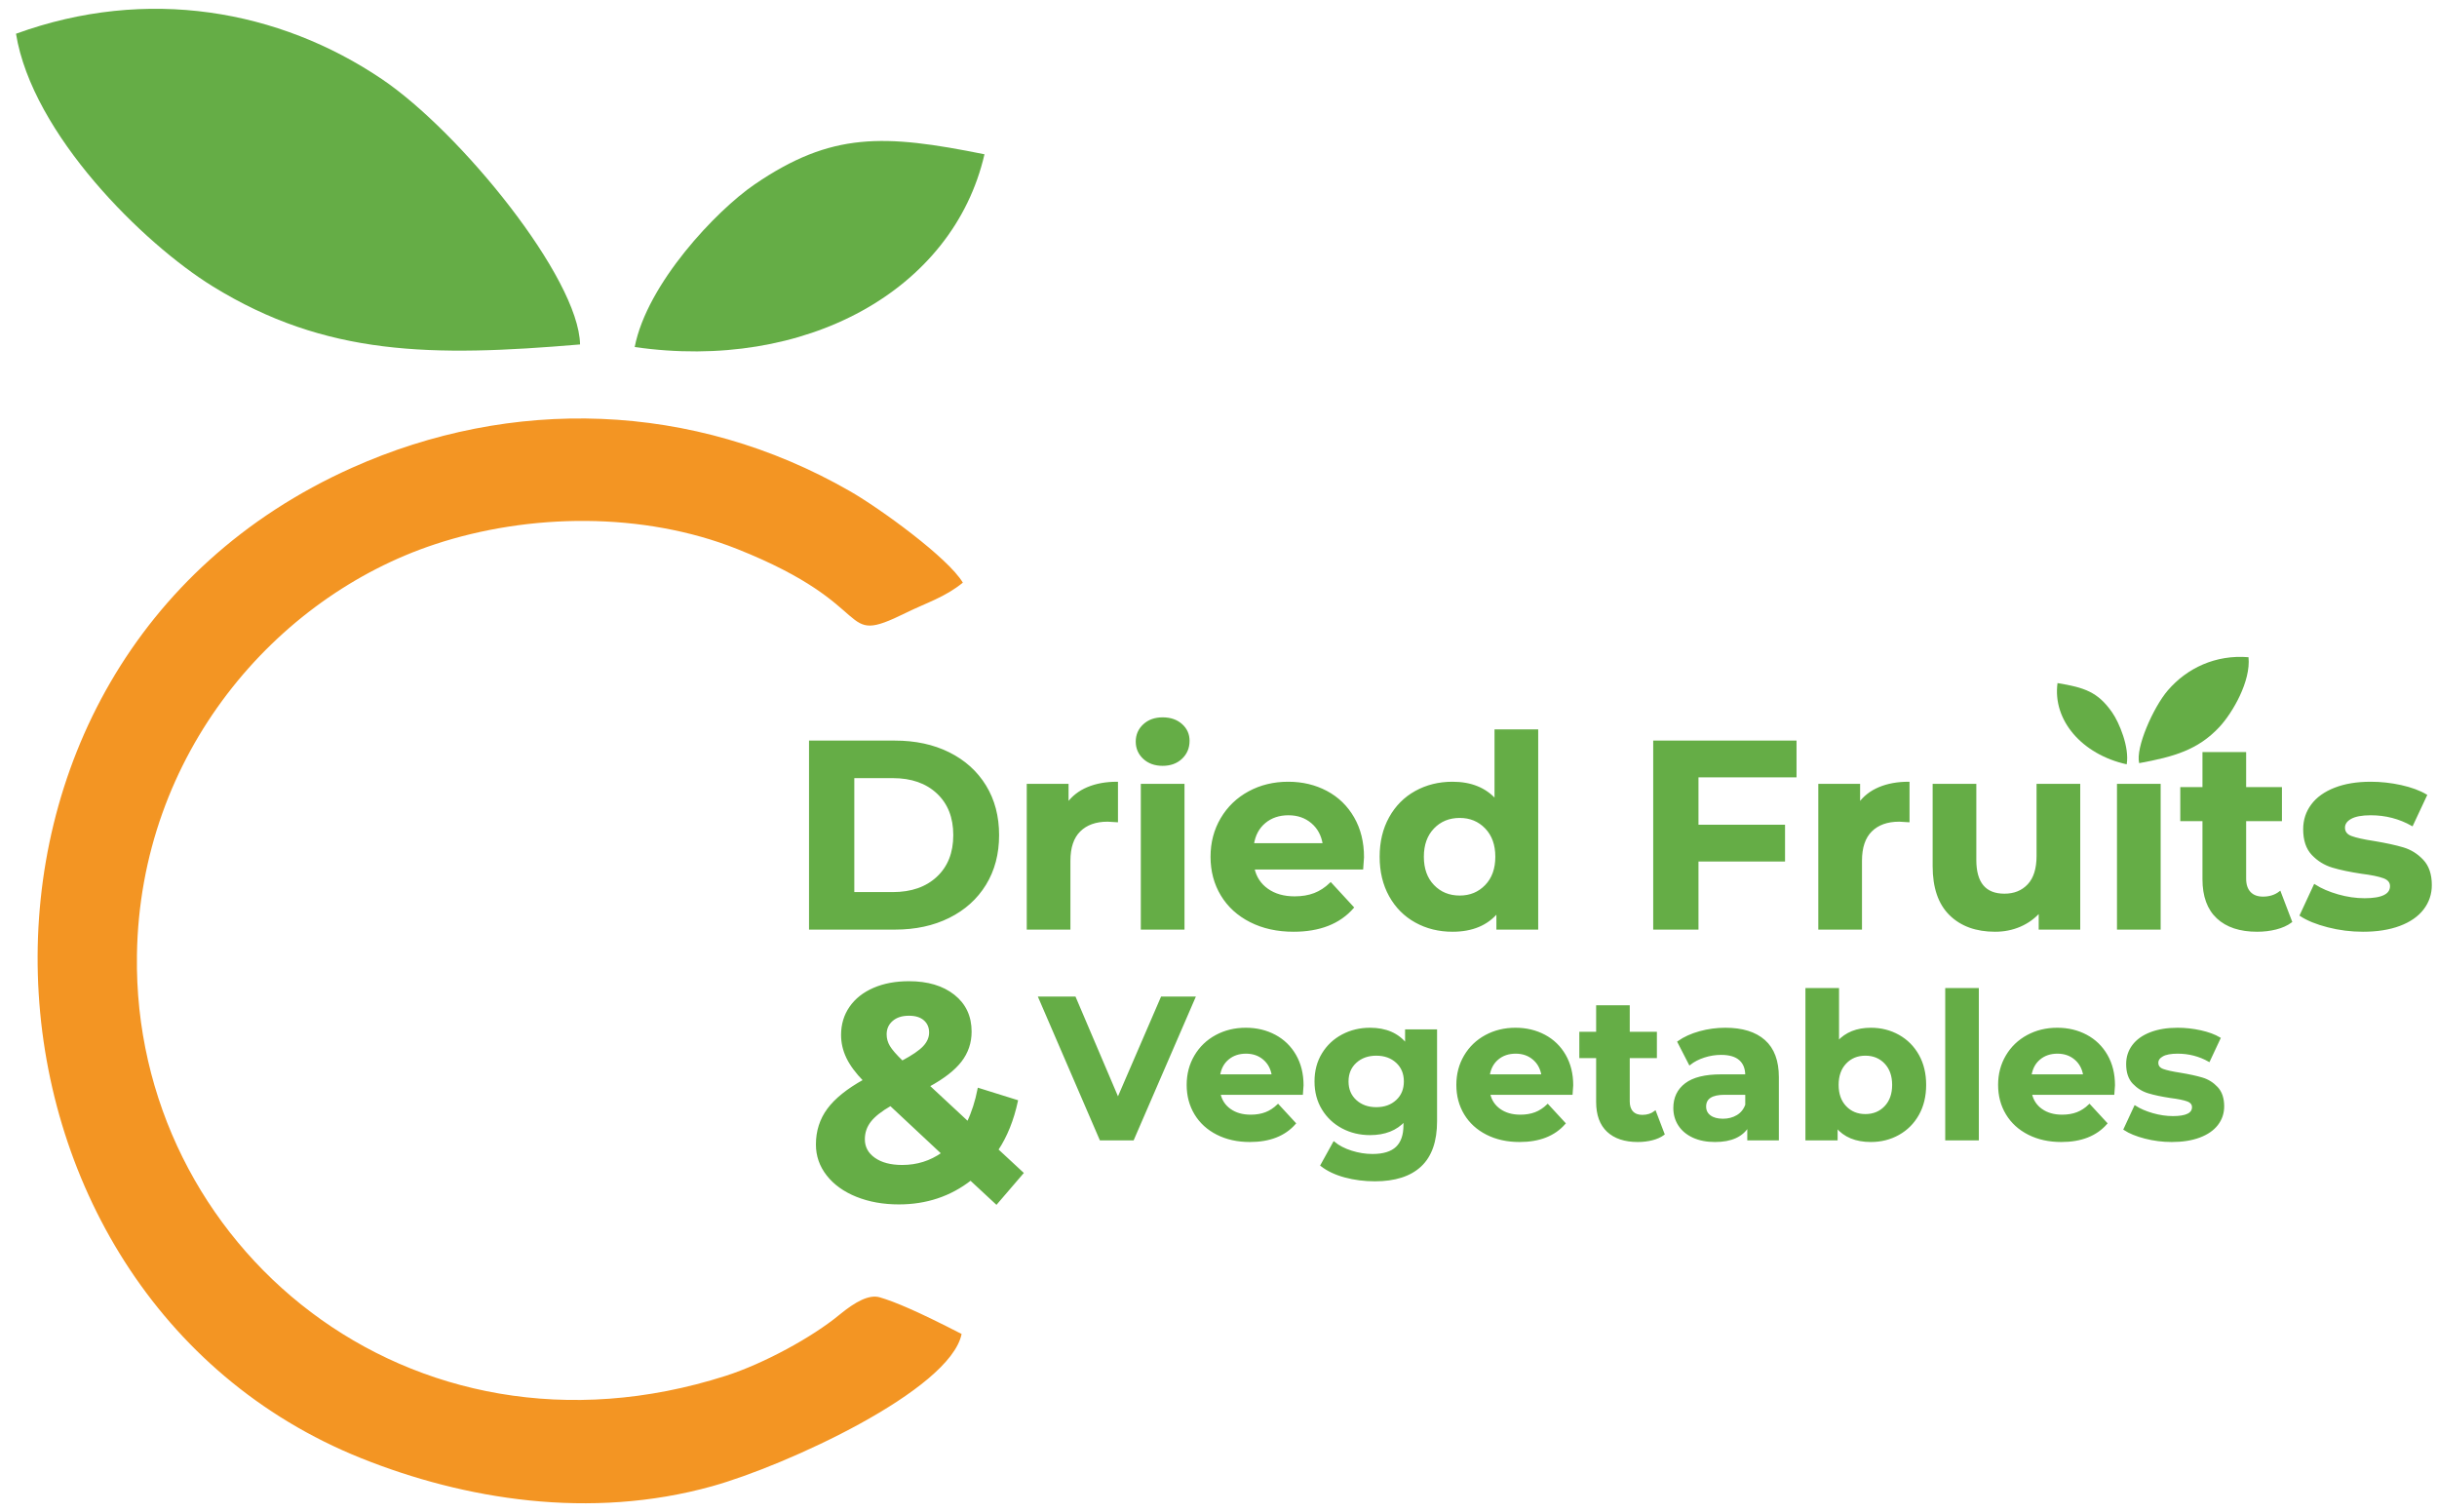
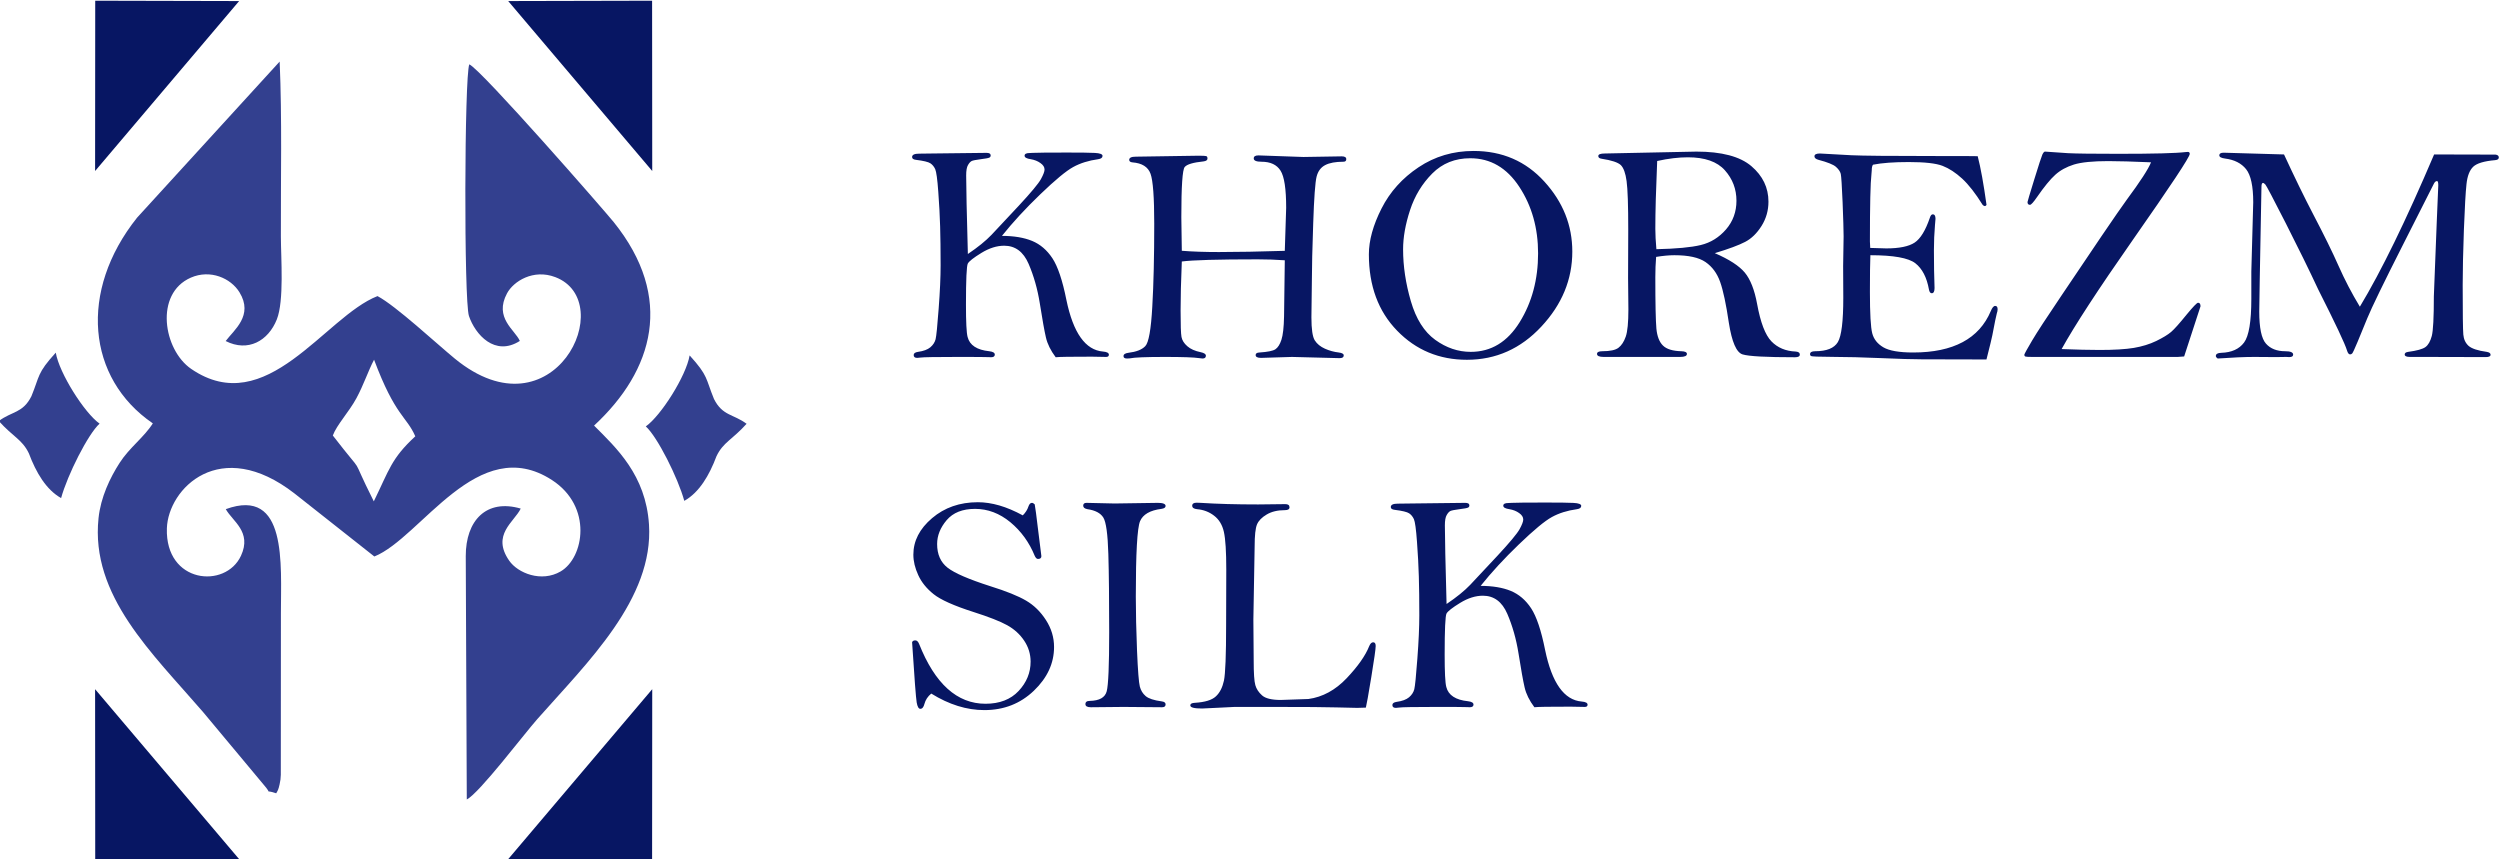
- <svg xmlns="http://www.w3.org/2000/svg" width="" height="">
+ <svg xmlns="http://www.w3.org/2000/svg" xml:space="preserve" width="100%" height="100%" version="1.1" style="shape-rendering:geometricPrecision; text-rendering:geometricPrecision; image-rendering:optimizeQuality; fill-rule:evenodd; clip-rule:evenodd" viewBox="0 0 12992.4 4463">
  <defs>
    <style type="text/css">
   
-     .str0 {stroke:#65AD46;stroke-width:10;stroke-miterlimit:22.926}
-     .fil1 {fill:#65AD46}
-     .fil0 {fill:#F39523}
-     .fil2 {fill:#65AD46;fill-rule:nonzero}
+     .fil1 {fill:#071663}
+     .fil0 {fill:#33408F}
+     .fil2 {fill:#071663;fill-rule:nonzero}
   
  </style>
  </defs>
-   <g>
-     <rect fill="none" id="canvas_background" height="7537" width="12150" y="-1" x="-1" />
-   </g>
-   <g>
-     <g id="Layer_x0020_1">
-       <g id="_2749866085664">
-         <path id="svg_1" d="m4794.261,6650.312c-218.79,-112.72 -332.64,-160.5 -407.88,-182.66c-52.25,-15.39 -120.73,20.33 -202.85,88.15c-133.34,110.16 -375.3,242.44 -565.68,303.32c-1578.44,504.62 -2956.34,-652.26 -2935.17,-2097.33c14.7,-1005.22 691.75,-1785.77 1485.54,-2048.32c471.13,-155.87 1038.9,-162.26 1505.86,23.03c723.81,287.19 490.07,492.23 843.77,318.16c101.97,-50.2 193.16,-77.04 282.55,-149.94c-73.34,-123.65 -411.36,-369.02 -562.28,-455.7c-785.64,-451.36 -1691.27,-471.32 -2482.76,-117.15c-2189.23,979.67 -2003.97,4116.55 46.58,4938.27c510.66,204.64 1138.86,309.24 1749.08,139.08c368.83,-102.88 1186.24,-477.93 1243.24,-758.91z" class="fil0" />
-         <path id="svg_2" d="m2891.961,1717.202c-739.24,62.63 -1267.49,58.46 -1831.67,-289.75c-345.4,-213.16 -898.87,-758.18 -980.54,-1259.22c653.75,-237.98 1312.85,-119.37 1825.08,226.79c389.96,263.54 981.2,990.38 987.13,1322.18z" class="fil1" />
-         <path id="svg_3" d="m4908.221,769.162c-156.63,680.55 -895.5,1083.35 -1743.84,960.91c61.05,-315.02 405.94,-679.79 597.96,-810.9c383.68,-261.93 644.44,-251.14 1145.88,-150.01z" class="fil1" />
-         <path id="svg_4" d="m4038.491,3697.122l423.53,0c101.24,0 190.67,19.3 268.36,57.91c77.7,38.65 138.1,93.02 181.17,163.18c43.07,70.16 64.6,151.84 64.6,245.07c0,93.23 -21.53,174.91 -64.6,245.07c-43.07,70.13 -103.47,124.53 -181.17,163.14c-77.69,38.65 -167.12,57.95 -268.36,57.95l-423.53,0l0,-932.32zm412.89,755.18c93.23,0 167.6,-25.96 223.06,-77.91c55.5,-51.96 83.26,-122.34 83.26,-211.11c0,-88.81 -27.76,-159.15 -83.26,-211.11c-55.46,-51.95 -129.83,-77.91 -223.06,-77.91l-197.14,0l0,578.04l197.14,0zm871.05,-444.84c24.86,-34.63 58.38,-60.84 100.54,-78.61c42.19,-17.73 90.78,-26.62 145.84,-26.62l0,191.8c-23.07,-1.79 -38.6,-2.67 -46.61,-2.67c-59.49,0 -106.1,16.64 -139.85,49.95c-33.75,33.27 -50.6,83.25 -50.6,149.83l0,338.3l-207.78,0l0,-716.57l198.46,0l0,94.59zm370.26,-94.59l207.78,0l0,716.57l-207.78,0l0,-716.57zm103.87,-99.89c-38.17,0 -69.25,-11.11 -93.24,-33.3c-23.94,-22.2 -35.94,-49.73 -35.94,-82.56c0,-32.87 12,-60.4 35.94,-82.59c23.99,-22.2 55.07,-33.31 93.24,-33.31c38.2,0 69.28,10.68 93.23,31.99c23.98,21.32 35.98,47.93 35.98,79.89c0,34.66 -12,63.29 -35.98,85.92c-23.95,22.63 -55.03,33.96 -93.23,33.96zm998.93,460.83c0,2.67 -1.31,21.31 -3.98,55.94l-542.1,0c9.76,44.42 32.87,79.48 69.25,105.22c36.41,25.78 81.71,38.65 135.86,38.65c37.29,0 70.38,-5.56 99.23,-16.68c28.85,-11.07 55.72,-28.62 80.58,-52.61l110.56,119.89c-67.49,77.25 -166.06,115.86 -295.71,115.86c-80.8,0 -152.28,-15.76 -214.43,-47.27c-62.16,-31.52 -110.09,-75.25 -143.84,-131.19c-33.74,-55.94 -50.6,-119.44 -50.6,-190.45c0,-70.16 16.64,-133.41 49.95,-189.82c33.3,-56.38 79.01,-100.33 137.18,-131.84c58.17,-31.52 123.21,-47.28 195.12,-47.28c70.13,0 133.64,15.1 190.45,45.26c56.86,30.2 101.46,73.49 133.86,129.87c32.43,56.38 48.62,121.86 48.62,196.45zm-371.61,-214.44c-47.05,0 -86.58,13.35 -118.53,39.96c-31.96,26.66 -51.48,63.07 -58.61,109.21l352.97,0c-7.1,-45.26 -26.66,-81.46 -58.61,-108.55c-31.96,-27.05 -71.04,-40.62 -117.22,-40.62zm1240.03,-418.19l0,988.26l-198.46,0l0,-82.59c-51.52,62.15 -126.1,93.23 -223.76,93.23c-67.49,0 -128.51,-15.06 -183.14,-45.26c-54.62,-30.2 -97.43,-73.27 -128.51,-129.21c-31.08,-55.94 -46.62,-120.76 -46.62,-194.44c0,-73.7 15.54,-138.53 46.62,-194.47c31.08,-55.94 73.89,-99.01 128.51,-129.21c54.63,-30.16 115.65,-45.26 183.14,-45.26c91.44,0 162.92,28.85 214.44,86.58l0,-347.63l207.78,0zm-386.24,828.45c52.35,0 95.86,-17.99 130.52,-53.96c34.63,-35.94 51.92,-84.13 51.92,-144.5c0,-60.4 -17.29,-108.55 -51.92,-144.52c-34.66,-35.98 -78.17,-53.93 -130.52,-53.93c-53.31,0 -97.26,17.95 -131.88,53.93c-34.62,35.97 -51.95,84.12 -51.95,144.52c0,60.37 17.33,108.56 51.95,144.5c34.62,35.97 78.57,53.96 131.88,53.96zm1185.36,-599.39l0,246.42l431.54,0l0,173.16l-431.54,0l0,339.62l-215.75,0l0,-932.32l704.58,0l0,173.12l-488.83,0zm805.82,137.22c24.86,-34.63 58.39,-60.84 100.54,-78.61c42.2,-17.73 90.79,-26.62 145.85,-26.62l0,191.8c-23.07,-1.79 -38.61,-2.67 -46.62,-2.67c-59.48,0 -106.1,16.64 -139.85,49.95c-33.74,33.27 -50.6,83.25 -50.6,149.83l0,338.3l-207.78,0l0,-716.57l198.46,0l0,94.59zm1097.47,-94.59l0,716.57l-197.1,0l0,-85.22c-27.53,31.07 -60.4,54.8 -98.57,71.22c-38.17,16.45 -79.45,24.64 -123.87,24.64c-94.11,0 -168.7,-27.05 -223.76,-81.24c-55.06,-54.15 -82.56,-134.51 -82.56,-241.05l0,-404.92l207.78,0l0,374.28c0,115.43 48.37,173.16 145.15,173.16c49.73,0 89.69,-16.24 119.89,-48.63c30.2,-32.43 45.26,-80.58 45.26,-144.53l0,-354.28l207.78,0zm193.16,0l207.78,0l0,716.57l-207.78,0l0,-716.57zm863.07,681.95c-20.44,15.1 -45.52,26.4 -75.24,33.96c-29.77,7.54 -61.06,11.3 -93.93,11.3c-85.23,0 -151.15,-21.75 -197.76,-65.26c-46.62,-43.51 -69.95,-107.42 -69.95,-191.77l0,-294.35l-110.56,0l0,-159.85l110.56,0l0,-174.47l207.78,0l0,174.47l178.46,0l0,159.85l-178.46,0l0,291.68c0,30.2 7.76,53.49 23.29,69.91c15.54,16.45 37.55,24.64 65.96,24.64c32.83,0 60.8,-8.88 83.91,-26.61l55.94,146.5zm358.3,45.26c-59.52,0 -117.65,-7.31 -174.51,-21.97c-56.81,-14.63 -102.11,-33.05 -135.82,-55.25l69.25,-149.17c31.95,20.4 70.6,37.04 115.86,49.94c45.3,12.87 89.69,19.31 133.19,19.31c87.9,0 131.88,-21.76 131.88,-65.26c0,-20.44 -11.99,-35.1 -35.98,-43.95c-23.98,-8.88 -60.83,-16.45 -110.56,-22.67c-58.57,-8.88 -106.98,-19.08 -145.15,-30.64c-38.2,-11.51 -71.26,-31.95 -99.23,-61.24c-27.97,-29.32 -41.97,-71.04 -41.97,-125.22c0,-45.26 13.09,-85.45 39.31,-120.51c26.17,-35.1 64.38,-62.41 114.54,-81.93c50.17,-19.53 109.43,-29.29 177.8,-29.29c50.6,0 101.02,5.56 151.18,16.64c50.17,11.11 91.66,26.43 124.53,45.95l-69.28,147.86c-63.03,-35.54 -131.84,-53.31 -206.43,-53.31c-44.38,0 -77.69,6.22 -99.88,18.65c-22.2,12.43 -33.31,28.44 -33.31,47.97c0,22.19 11.99,37.73 35.97,46.61c23.95,8.89 62.16,17.3 114.55,25.3c58.57,9.77 106.54,20.22 143.84,31.3c37.29,11.12 69.68,31.3 97.21,60.62c27.53,29.29 41.32,70.13 41.32,122.52c0,44.38 -13.35,83.91 -39.96,118.53c-26.66,34.63 -65.49,61.5 -116.56,80.58c-51.04,19.09 -111.66,28.63 -181.79,28.63z" class="fil2 str0" />
-         <path id="svg_5" d="m5954.651,4973.122l-306.09,707.1l-161.61,0l-305.07,-707.1l176.78,0l215.16,505.06l218.2,-505.06l162.63,0zm539.39,437.39c0,2.04 -0.98,16.16 -3.03,42.45l-411.1,0c7.38,33.67 24.9,60.25 52.5,79.77c27.64,19.53 61.97,29.33 103.03,29.33c28.3,0 53.38,-4.25 75.28,-12.66c21.87,-8.4 42.23,-21.71 61.1,-39.88l83.83,90.89c-51.18,58.61 -125.91,87.89 -224.23,87.89c-61.28,0 -115.5,-11.95 -162.63,-35.86c-47.16,-23.92 -83.5,-57.08 -109.1,-99.49c-25.59,-42.45 -38.38,-90.56 -38.38,-144.45c0,-53.2 12.61,-101.17 37.87,-143.95c25.27,-42.77 59.93,-76.08 104.06,-99.99c44.09,-23.91 93.41,-35.87 147.96,-35.87c53.2,0 101.35,11.44 144.46,34.33c43.1,22.93 76.92,55.76 101.53,98.5c24.57,42.78 36.85,92.43 36.85,148.99zm-281.81,-162.63c-35.69,0 -65.67,10.09 -89.91,30.31c-24.24,20.22 -39.05,47.82 -44.46,82.85l267.71,0c-5.38,-34.37 -20.22,-61.79 -44.46,-82.34c-24.24,-20.54 -53.86,-30.82 -88.88,-30.82zm947.49,-111.11l0,452.52c0,99.67 -25.92,173.74 -77.8,222.26c-51.85,48.48 -127.6,72.72 -227.27,72.72c-52.54,0 -102.37,-6.4 -149.5,-19.19c-47.13,-12.8 -86.18,-31.34 -117.18,-55.58l62.63,-113.12c22.89,18.87 51.84,33.86 86.87,44.94c35.03,11.11 70.05,16.67 105.08,16.67c54.51,0 94.77,-12.29 120.69,-36.86c25.92,-24.56 38.9,-61.78 38.9,-111.62l0,-23.21c-41.1,45.11 -98.31,67.67 -171.73,67.67c-49.83,0 -95.46,-10.97 -136.89,-32.83c-41.38,-21.9 -74.22,-52.69 -98.46,-92.43c-24.24,-39.74 -36.38,-85.52 -36.38,-137.4c0,-51.84 12.14,-97.62 36.38,-137.36c24.24,-39.74 57.08,-70.53 98.46,-92.43c41.43,-21.9 87.06,-32.83 136.89,-32.83c78.79,0 138.71,25.92 179.81,77.77l0,-69.69l149.5,0zm-298.01,387.88c41.75,0 75.94,-12.28 102.55,-36.85c26.58,-24.57 39.89,-56.75 39.89,-96.49c0,-39.7 -13.31,-71.88 -39.89,-96.45c-26.61,-24.57 -60.8,-36.89 -102.55,-36.89c-41.72,0 -76.09,12.32 -103.03,36.89c-26.91,24.57 -40.4,56.75 -40.4,96.45c0,39.74 13.49,71.92 40.4,96.49c26.94,24.57 61.31,36.85 103.03,36.85zm976.81,-114.14c0,2.04 -0.98,16.16 -3.03,42.45l-411.1,0c7.39,33.67 24.9,60.25 52.5,79.77c27.64,19.53 61.97,29.33 103.03,29.33c28.3,0 53.38,-4.25 75.28,-12.66c21.87,-8.4 42.23,-21.71 61.1,-39.88l83.83,90.89c-51.18,58.61 -125.91,87.89 -224.23,87.89c-61.28,0 -115.5,-11.95 -162.62,-35.86c-47.17,-23.92 -83.51,-57.08 -109.1,-99.49c-25.6,-42.45 -38.39,-90.56 -38.39,-144.45c0,-53.2 12.61,-101.17 37.87,-143.95c25.27,-42.77 59.93,-76.08 104.06,-99.99c44.09,-23.91 93.41,-35.87 147.96,-35.87c53.2,0 101.35,11.44 144.46,34.33c43.1,22.93 76.92,55.76 101.53,98.5c24.57,42.78 36.85,92.43 36.85,148.99zm-281.81,-162.63c-35.69,0 -65.67,10.09 -89.91,30.31c-24.24,20.22 -39.05,47.82 -44.46,82.85l267.71,0c-5.38,-34.37 -20.22,-61.79 -44.46,-82.34c-24.24,-20.54 -53.86,-30.82 -88.88,-30.82zm737.37,406.09c-15.46,11.44 -34.51,20.04 -57.07,25.74c-22.56,5.74 -46.29,8.59 -71.22,8.59c-64.64,0 -114.62,-16.49 -149.98,-49.5c-35.35,-32.98 -53.05,-81.46 -53.05,-145.44l0,-223.25l-83.84,0l0,-121.2l83.84,0l0,-132.35l157.58,0l0,132.35l135.35,0l0,121.2l-135.35,0l0,221.24c0,22.88 5.89,40.54 17.7,53.01c11.77,12.47 28.44,18.68 49.98,18.68c24.93,0 46.14,-6.72 63.65,-20.18l42.41,111.11zm308.07,-525.28c84.2,0 148.84,20.04 193.96,60.11c45.12,40.07 67.67,100.51 67.67,181.31l0,310.11l-147.49,0l0,-67.67c-29.61,50.49 -84.82,75.75 -165.66,75.75c-41.71,0 -77.91,-7.05 -108.58,-21.2c-30.64,-14.15 -54.04,-33.68 -70.2,-58.61c-16.16,-24.9 -24.24,-53.2 -24.24,-84.82c0,-50.53 19.05,-90.24 57.07,-119.2c38.06,-28.95 96.82,-43.43 176.26,-43.43l125.26,0c0,-34.37 -10.42,-60.8 -31.29,-79.3c-20.88,-18.54 -52.21,-27.79 -93.97,-27.79c-28.95,0 -57.4,4.53 -85.33,13.64c-27.97,9.1 -51.7,21.39 -71.22,36.85l-56.56,-110.08c29.61,-20.88 65.15,-37.04 106.57,-48.49c41.39,-11.44 83.99,-17.18 127.75,-17.18zm-12.1,453.55c26.94,0 50.85,-6.22 71.73,-18.69c20.88,-12.46 35.69,-30.82 44.42,-55.06l0,-55.53l-108.07,0c-64.64,0 -96.96,21.2 -96.96,63.61c0,20.22 7.89,36.2 23.72,48.01c15.84,11.77 37.55,17.66 65.16,17.66zm737.37,-453.55c50.49,0 96.45,11.63 137.88,34.84c41.42,23.26 73.92,55.91 97.47,97.99c23.58,42.08 35.35,91.07 35.35,146.98c0,55.9 -11.77,104.89 -35.35,146.97c-23.55,42.09 -56.05,74.74 -97.47,97.99c-41.43,23.22 -87.39,34.84 -137.88,34.84c-74.77,0 -131.66,-23.58 -170.7,-70.71l0,62.63l-150.53,0l0,-749.51l157.58,0l0,263.65c39.74,-43.77 94.29,-65.67 163.65,-65.67zm-27.27,430.33c40.4,0 73.56,-13.64 99.48,-40.91c25.92,-27.28 38.9,-63.8 38.9,-109.61c0,-45.78 -12.98,-82.34 -38.9,-109.62c-25.92,-27.27 -59.08,-40.91 -99.48,-40.91c-40.4,0 -73.56,13.64 -99.49,40.91c-25.96,27.28 -38.9,63.84 -38.9,109.62c0,45.81 12.94,82.33 38.9,109.61c25.93,27.27 59.09,40.91 99.49,40.91zm403.02,-628.31l157.58,0l0,749.51l-157.58,0l0,-749.51zm836.38,479.8c0,2.04 -0.99,16.16 -3.04,42.45l-411.09,0c7.38,33.67 24.89,60.25 52.5,79.77c27.64,19.53 61.97,29.33 103.03,29.33c28.3,0 53.38,-4.25 75.28,-12.66c21.86,-8.4 42.23,-21.71 61.09,-39.88l83.84,90.89c-51.19,58.61 -125.92,87.89 -224.23,87.89c-61.28,0 -115.5,-11.95 -162.63,-35.86c-47.16,-23.92 -83.51,-57.08 -109.1,-99.49c-25.59,-42.45 -38.39,-90.56 -38.39,-144.45c0,-53.2 12.62,-101.17 37.88,-143.95c25.26,-42.77 59.92,-76.08 104.05,-99.99c44.1,-23.91 93.42,-35.87 147.97,-35.87c53.2,0 101.35,11.44 144.45,34.33c43.11,22.93 76.93,55.76 101.54,98.5c24.56,42.78 36.85,92.43 36.85,148.99zm-281.82,-162.63c-35.68,0 -65.66,10.09 -89.9,30.31c-24.24,20.22 -39.05,47.82 -44.46,82.85l267.7,0c-5.37,-34.37 -20.22,-61.79 -44.46,-82.34c-24.24,-20.54 -53.85,-30.82 -88.88,-30.82zm569.71,440.42c-45.12,0 -89.25,-5.55 -132.32,-16.67c-43.11,-11.11 -77.47,-25.08 -103.03,-41.9l52.5,-113.16c24.24,15.5 53.56,28.12 87.9,37.88c34.33,9.76 68,14.66 101.01,14.66c66.66,0 100,-16.49 100,-49.5c0,-15.47 -9.1,-26.58 -27.27,-33.35c-18.18,-6.72 -46.14,-12.43 -83.84,-17.14c-44.46,-6.73 -81.17,-14.48 -110.12,-23.26c-28.96,-8.74 -54.04,-24.24 -75.25,-46.47c-21.2,-22.19 -31.81,-53.85 -31.81,-94.95c0,-34.33 9.91,-64.79 29.8,-91.4c19.85,-26.58 48.81,-47.31 86.87,-62.12c38.03,-14.81 83,-22.23 134.84,-22.23c38.39,0 76.6,4.2 114.66,12.61c38.06,8.45 69.54,20.04 94.44,34.88l-52.54,112.1c-47.79,-26.91 -100,-40.4 -156.56,-40.4c-33.67,0 -58.94,4.72 -75.75,14.15c-16.82,9.43 -25.27,21.54 -25.27,36.38c0,16.82 9.11,28.59 27.28,35.35c18.2,6.73 47.16,13.13 86.87,19.2c44.46,7.38 80.83,15.32 109.1,23.73c28.3,8.41 52.87,23.73 73.74,45.96c20.88,22.23 31.3,53.19 31.3,92.94c0,33.67 -10.09,63.61 -30.27,89.9c-20.22,26.25 -49.69,46.62 -88.41,61.09c-38.72,14.48 -84.68,21.72 -137.87,21.72z" class="fil2 str0" />
-         <path id="svg_6" d="m4967.601,5999.412l-128.48,-119.31c-101.97,79.53 -221.27,119.31 -357.9,119.31c-77.48,0 -147.35,-12.51 -209.54,-37.48c-62.19,-24.97 -110.89,-59.89 -146.06,-104.75c-35.17,-44.9 -52.76,-95.35 -52.76,-151.44c0,-66.28 18.61,-124.64 55.83,-175.13c37.22,-50.45 97.11,-98.64 179.7,-144.53c-38.72,-39.77 -66.76,-77.76 -84.13,-113.96c-17.33,-36.19 -25.99,-73.67 -25.99,-112.39c0,-52.03 13.78,-97.91 41.31,-137.65c27.53,-39.78 66.54,-70.64 117,-92.54c50.45,-21.94 108.84,-32.91 175.13,-32.91c92.79,0 167.23,22.2 223.32,66.55c56.05,44.35 84.09,104.27 84.09,179.73c0,55.06 -16.56,103.98 -49.69,146.8c-33.16,42.85 -86.43,84.13 -159.85,123.91l195.79,182c23.44,-48.96 41.28,-104.53 53.53,-166.72l191.18,59.67c-20.4,94.8 -53.02,175.89 -97.88,243.17l125.41,116.26l-130.01,151.41zm-435.89,-940.63c-35.69,0 -63.99,9.18 -84.9,27.54c-20.91,18.35 -31.33,41.79 -31.33,70.34c0,21.43 5.59,41.53 16.82,60.4c11.22,18.87 33.12,44.13 65.77,75.72c51.99,-27.53 88.19,-52.25 108.59,-74.18c20.36,-21.91 30.56,-45.63 30.56,-71.12c0,-26.5 -9.17,-47.93 -27.53,-64.24c-18.35,-16.3 -44.35,-24.46 -77.98,-24.46zm-33.64,754.01c74.4,0 141.2,-20.87 200.36,-62.7l-258.49,-241.63c-47.93,27.53 -82.08,54.55 -102.48,81.05c-20.41,26.51 -30.61,56.6 -30.61,90.24c0,39.78 17.37,71.88 52.03,96.34c34.66,24.49 81.06,36.7 139.19,36.7z" class="fil2 str0" />
-         <path id="svg_7" d="m10665.171,3804.562c172.48,-31.68 292.7,-65.47 399.71,-179.97c65.52,-70.09 157.85,-228.8 145.33,-348.14c-163.89,-13.63 -306.83,54.4 -402.13,165.2c-72.55,84.35 -162.19,286.87 -142.91,362.91z" class="fil1" />
-         <path id="svg_8" d="m10258.031,3405.412c-25.23,184.88 121.31,355.42 344.88,405.06c14.54,-84.5 -37.14,-208.27 -72.73,-259.19c-71.1,-101.74 -137.28,-123.71 -272.15,-145.87z" class="fil1" />
-       </g>
+   <g id="Слой_x0020_1">
+     <g id="_1975130339760">
+       <path class="fil0" d="M794.23 2200.25c-44.83,71.57 -121.24,125.29 -172.82,205.67 -49.74,77.54 -97.89,177.58 -109.41,287.39 -42.17,402.24 278.81,700.7 542.23,1005.84l314.29 376.8c53.51,60.91 -2.93,22.9 66.9,46.8 7.53,-13.3 11.28,-17.19 17.76,-46.98 4.95,-22.84 4.87,-26.35 6.21,-49.41l0.53 -839.66c-0.16,-253.87 34.54,-657.35 -286.51,-540.67 34.85,63.18 136.67,117.61 78.95,242.22 -80.38,173.59 -394.28,144.15 -385.07,-142.67 6.61,-205.99 276.12,-481.84 663.62,-180.75l414.53 327.23c243.19,-97.61 537.83,-646.77 922.83,-397.47 212.93,137.89 167.19,404.04 45.28,475.14 -99.94,58.27 -222.12,9.02 -267.23,-55.88 -93.59,-134.68 26.1,-201.03 59.89,-270.75 -178.76,-52.07 -286.17,61.74 -285.68,247.46l5.34 1264.36c65.67,-33.68 296.21,-338.23 366.22,-417.48 260.53,-294.83 605.71,-625.2 580.72,-1011.5 -16.63,-257.25 -169.38,-397.79 -285.5,-514.17 309.51,-286.62 418.61,-664.45 102.01,-1057.64 -46.48,-57.71 -683.4,-787.56 -750.32,-819.87 -25.71,60.66 -28.52,1229.14 -1.84,1308.04 32.45,95.98 134.69,212.37 264.37,129.51 -24.47,-57.15 -135.34,-119.32 -66.47,-247.42 33.76,-62.8 136.56,-127.61 250.58,-84.31 334.91,127.22 -9.34,843.83 -522.09,423.58 -93.59,-76.7 -306.36,-274.56 -401.65,-324.86 -273.65,106.54 -577.22,646.19 -968.35,378.37 -144.44,-98.92 -192.05,-391.02 -1.87,-474.27 101.12,-44.26 207.63,2.57 252.78,75.95 74.31,120.8 -28.59,195.95 -71.65,253.55 115.95,58.88 221.44,-0.73 265.8,-112.37 38.51,-96.9 21.46,-318.22 21.11,-431.14 -0.9,-297.68 6.56,-613.42 -6.33,-908.92l-741.02 811.27c-304.09,381.13 -260.84,834.65 81.86,1069.01zm935.4 63.02c188.02,243.26 73.4,63.86 213.02,342.24 79.95,-163.1 90.25,-222.31 215.61,-338 -45.74,-105.07 -103.46,-102.71 -214.28,-398.14 -31.75,60.53 -53.45,129.52 -91.94,200.61 -38.38,70.94 -102.09,138.11 -122.41,193.29z" />
+       <path class="fil1" d="M2641.1 4464.89l747.85 1.8 0.68 -884.98c-738.2,870.97 0,0 -748.53,883.18z" />
+       <path class="fil0" d="M3356.22 2216.01c59.85,53.81 167.15,267.02 200.03,386.95 77.73,-43.8 129.86,-132.16 167.41,-232.31 34.97,-72.77 81.49,-84.92 156.34,-168.2 -69.04,-51.51 -124.9,-40.46 -169.38,-128.68 -44.25,-107.41 -28.2,-118.47 -126.7,-226.71 -17.8,106.31 -149.06,313.57 -227.7,368.95z" />
+       <path class="fil0" d="M517.57 2201.61c-59.85,53.81 -167.16,267.01 -200.03,386.94 -77.73,-43.8 -129.87,-132.15 -167.41,-232.3 -34.98,-72.78 -81.5,-84.92 -156.35,-168.2 69.04,-51.52 124.91,-40.46 169.39,-128.68 44.25,-107.42 28.19,-118.48 126.69,-226.71 17.8,106.31 149.07,313.57 227.71,368.95z" />
+       <path class="fil1" d="M1242.74 4464.89l-747.85 1.8 -0.68 -884.98c738.19,870.97 0,0 748.53,883.18z" />
+       <path class="fil1" d="M1242.74 5.51l-747.85 -1.81 -0.68 884.98c738.19,-870.97 0,0 748.53,-883.17z" />
+       <path class="fil1" d="M2641.1 5.51l747.85 -1.81 0.68 884.98c-738.2,-870.97 0,0 -748.53,-883.17z" />
+       <path class="fil2" d="M5029.94 1320.03c52.15,-35.13 93.05,-68.34 122.97,-99.63 30.19,-31.56 77.12,-81.79 141.35,-150.96 63.95,-68.89 102.37,-115 115.27,-138.33 12.63,-23.06 18.94,-39.8 18.94,-49.95 0,-12.63 -7.13,-23.88 -21.41,-33.76 -13.99,-10.16 -30.74,-16.75 -50.22,-20.04 -21.41,-3.02 -32.12,-9.06 -32.12,-18.11 0,-9.34 8.79,-14 26.63,-14 3.56,0 9.6,-0.28 17.56,-0.83 19.76,-1.09 79.32,-1.64 178.41,-1.64 68.07,0 115.55,0.55 142.45,1.92 26.62,1.37 40.07,6.59 40.07,15.37 0,9.33 -7.41,15.09 -22.51,17.29 -49.95,6.86 -93.32,20.59 -129.82,40.62 -36.78,20.04 -93.87,67.52 -171,141.63 -77.4,74.38 -143.82,146.56 -199.53,216.28 62.03,0 114.45,8.78 156.72,26.07 42.27,17.57 77.4,47.49 105.67,90.3 27.99,42.55 52.42,114.73 72.73,216.83 35.41,171 98.81,260.47 190.21,267.88 20.31,1.65 30.46,7.14 30.46,16.47 0,7.69 -4.94,11.53 -14.54,11.53l-73.83 -1.37c-109.24,0 -172.1,0.82 -188.02,3.02 -26.07,-34.86 -43.09,-69.17 -50.77,-102.93 -7.96,-33.76 -18.39,-93.04 -31.84,-177.58 -11.8,-74.11 -31.29,-142.45 -58.19,-205.03 -27.17,-62.85 -69.44,-94.14 -126.8,-94.14 -38.15,0 -77.4,12.35 -118.3,37.33 -40.62,24.97 -64.22,43.36 -70.81,55.44 -6.31,12.08 -9.61,83.16 -9.61,212.71 0,91.13 2.75,147.39 8.51,168.8 5.49,21.68 17.57,38.43 36.51,50.78 18.93,12.35 44.19,20.03 76.02,23.33 19.22,2.19 28.82,7.96 28.82,17.56 0,9.06 -6.58,13.73 -20.03,13.73l-9.61 -0.55c-15.1,-0.83 -69.71,-1.1 -163.86,-1.1 -113.63,0 -177.85,1.1 -192.67,3.29 -7.69,1.1 -13.18,1.65 -17.02,1.65 -12.35,0 -18.39,-4.94 -18.39,-14.82 0,-8.78 7.41,-14.27 22.51,-16.47 28.54,-3.84 49.67,-11.8 63.95,-23.6 14.27,-12.08 23.33,-26.08 27.44,-42 3.85,-15.64 9.34,-68.61 15.92,-158.64 6.86,-90.3 10.16,-165.23 10.16,-225.34 0,-79.32 -0.82,-146.56 -2.47,-201.73 -1.65,-55.17 -4.67,-115.55 -9.61,-180.6 -4.66,-65.05 -10.15,-104.3 -15.92,-117.47 -6.04,-13.18 -14.27,-23.33 -24.97,-30.47 -10.71,-7.14 -35.68,-13.18 -75.21,-18.12 -13.45,-1.64 -20.03,-6.31 -20.03,-14.54 0,-11.8 12.35,-17.57 36.77,-17.57l65.05 -0.82 284.9 -3.3c14.55,0 21.68,4.4 21.68,13.45 0,5.22 -2.47,9.06 -7.13,11.26 -4.94,2.47 -19.49,5.21 -44.19,8.23 -24.98,3.29 -40.9,6.31 -47.21,9.33 -6.31,3.02 -12.9,9.88 -19.21,20.86 -6.59,10.98 -9.61,29.1 -9.61,54.35 0,60.93 3.02,196.79 8.78,408.13zm1647.08 -16.47l7.14 -223.41c0,-98.26 -9.61,-162.49 -29.37,-193.5 -19.49,-30.74 -52.42,-46.11 -98.81,-46.11 -26.89,0 -40.34,-5.77 -40.34,-17.3 0,-10.43 7.96,-15.64 24.15,-15.64l234.4 8.23 198.99 -3.29c15.64,0 23.32,4.94 23.32,14.82 0,8.78 -4.94,13.18 -15.09,13.18 -40.62,0 -72.19,5.76 -94.69,17.56 -22.51,11.8 -37.33,31.84 -44.47,60.11 -7.13,28.54 -13.17,109.24 -17.56,242.63 -4.67,133.67 -6.86,230.55 -6.86,290.94l-2.47 197.34c0,61.48 5.76,101.28 17.56,119.94 11.8,18.39 29.37,32.66 52.7,43.09 23.33,10.43 47.48,17.02 71.91,19.76 17.29,2.2 25.8,7.14 25.8,14.83 0,9.88 -7.14,14.54 -21.68,14.54l-247.02 -6.31 -161.12 4.94c-18.66,0 -27.99,-4.94 -27.99,-14.82 0,-8.23 6.58,-12.63 19.76,-13.18 42.27,-2.74 69.99,-8.23 82.89,-16.74 12.9,-8.78 23.33,-24.97 31.29,-49.13 7.96,-24.15 12.62,-64.77 13.72,-121.86l3.84 -291.49c-46.11,-3.29 -93.04,-4.94 -140.52,-4.94 -207.5,0 -338.97,3.85 -394.69,11.26 -4.39,103.2 -6.31,188.01 -6.31,254.7 0,74.38 1.37,120.49 4.66,137.51 3.3,17.29 13.18,33.21 30.2,48.03 16.74,14.82 39.79,24.98 69.44,31.02 18.11,3.84 27.17,9.88 27.17,18.11 0,9.88 -5.77,14.82 -17.57,14.82 -3.84,0 -9.06,-0.82 -16.19,-1.92 -28.82,-4.39 -88.65,-6.31 -179.5,-6.31 -98.81,0 -159.47,2.47 -181.98,7.41 -4.94,0.55 -9.6,0.82 -14.54,0.82 -12.35,0 -18.39,-4.11 -18.39,-12.35 0,-9.33 8.23,-15.09 24.97,-17.29 41.17,-4.94 70.54,-16.19 88.11,-34.58 17.84,-18.12 29.92,-86.46 36.5,-204.75 6.86,-118.03 10.16,-261.85 10.16,-430.92 0,-137.51 -6.31,-224.24 -19.21,-260.2 -12.9,-35.68 -44.19,-55.44 -94.15,-59.28 -11.25,-1.1 -16.74,-5.49 -16.74,-13.18 0,-10.97 11.53,-16.46 34.58,-16.46l323.88 -4.94c23.05,0 37.05,0.54 41.44,1.92 4.67,1.37 6.86,5.49 6.86,12.9 0,8.23 -7.13,13.17 -21.13,14.82 -53.25,5.49 -85.64,15.09 -97.16,29.09 -11.81,13.73 -17.57,100.73 -17.57,260.75 0,16.46 0.82,74.65 2.47,174.56 54.62,4.39 118.85,6.59 192.95,6.59 95.24,0 209.42,-2.2 342.26,-6.32zm436.95 18.39c0,-72.46 21.96,-152.05 65.88,-238.51 43.91,-86.73 108.14,-158.09 192.67,-214.36 84.26,-56.27 179.5,-84.54 285.72,-84.54 148.49,0 271.18,52.98 367.79,159.2 96.89,106.21 145.19,227.53 145.19,363.67 0,144.91 -53.52,274.74 -160.83,389.74 -107.05,115 -236.05,172.64 -386.73,172.64 -144.1,0 -265.14,-50.5 -362.85,-151.23 -97.98,-100.73 -146.84,-233.02 -146.84,-396.61zm177.86 -26.35c0,87.83 13.45,177.58 40.35,269.81 26.89,92.22 69.16,159.19 126.53,200.63 57.63,41.72 119.11,62.58 184.71,62.58 105.95,0 190.76,-51.6 254.43,-154.52 63.68,-102.93 95.52,-222.05 95.52,-357.36 0,-131.2 -32.39,-246.47 -97.44,-345.56 -65.05,-99.08 -150.13,-148.76 -254.98,-148.76 -79.04,0 -144.92,26.35 -197.62,79.32 -52.69,52.97 -91.12,116.38 -115.27,189.93 -24.16,73.56 -36.23,141.63 -36.23,203.93zm1619.91 20.04c74.65,32.11 126.53,65.87 155.89,101 29.1,35.14 50.51,89.48 63.96,162.76 17.56,96.34 42.26,161.39 74.38,194.6 32.11,33.21 74.1,50.78 125.98,52.97 14.54,1.1 21.68,6.32 21.68,15.65 0,9.33 -8.23,14 -24.98,14 -149.86,0 -240.71,-4.94 -272.54,-14.82 -32.12,-9.89 -55.72,-64.78 -71.37,-164.41 -14.27,-96.89 -29.36,-167.7 -45.28,-212.44 -15.92,-44.74 -41.17,-79.05 -75.76,-102.93 -34.58,-23.87 -88.65,-35.68 -161.93,-35.68 -28,0 -59.56,3.02 -94.97,8.79 -2.74,33.76 -4.12,68.89 -4.12,105.39 0,137.51 1.93,226.71 5.49,267.06 3.85,40.35 15.37,69.99 34.31,88.38 18.94,18.66 50.78,28.27 95.24,29.37 19.49,0.55 29.1,5.21 29.1,14 0,10.43 -11.81,15.64 -35.41,15.64l-397.16 0c-23.05,0 -34.58,-5.21 -34.58,-15.64 0,-9.34 9.06,-14 27.17,-14 40.9,0 69.17,-6.04 84.81,-18.39 15.92,-12.35 28.27,-31.57 37.33,-57.64 9.06,-25.8 13.73,-73.01 13.73,-141.08l-1.65 -163.85 0.82 -249.77c0,-127.63 -2.74,-211.89 -8.51,-253.34 -5.49,-41.17 -15.64,-68.89 -29.91,-83.16 -14.55,-14 -48.04,-25.25 -100.46,-33.21 -11.25,-1.65 -16.74,-6.31 -16.74,-14 0,-8.78 11.25,-13.17 33.76,-13.17l475.93 -9.88c131.19,0 226.71,25.25 285.72,75.48 59.28,50.5 88.93,111.98 88.93,184.71 0,46.11 -12.08,88.11 -35.96,126.26 -23.88,37.88 -52.15,65.6 -84.81,82.61 -32.94,17.3 -85.63,36.78 -158.09,58.74zm-303.57 -20.59c102.66,-2.19 179.78,-9.33 230.83,-21.68 51.33,-12.35 94.97,-39.52 131.2,-81.24 35.95,-41.72 54.07,-91.4 54.07,-148.76 0,-60.66 -20.04,-113.36 -60.11,-158.37 -40.07,-45.01 -104.3,-67.52 -192.4,-67.52 -48.03,0 -101.28,6.31 -159.47,19.21 -6.31,147.39 -9.61,264.86 -9.61,352.15 0,30.19 1.93,65.59 5.49,106.21zm1669.86 -483.33c15.65,60.1 30.74,144.37 45.84,253.06 -2.47,4.11 -5.49,6.31 -8.51,6.31 -3.57,0 -7.68,-2.2 -11.8,-6.59 -37.05,-59.56 -72.46,-104.85 -106.22,-136.14 -33.76,-31.01 -67.79,-53.24 -101.83,-66.42 -34.03,-13.17 -92.49,-19.76 -175.66,-19.76 -78.49,0 -140.25,4.67 -185.81,13.73 -4.39,5.21 -6.59,15.09 -6.59,29.64 0,3.84 -0.55,10.43 -1.65,20.03 -5.21,43.1 -7.96,159.47 -7.96,349.13 0,7.96 0.55,19.21 1.65,33.76 40.9,1.64 68.62,2.47 83.71,2.47 67.8,0 116.65,-10.16 147.12,-30.19 30.19,-20.04 56.81,-63.41 79.32,-129.83 3.57,-11.25 8.51,-17.01 14.82,-17.01 9.61,0 14.27,7.68 14.27,23.33l-2.74 32.11c-3.57,42.27 -5.49,85.91 -5.49,130.65 0,72.73 1.1,138.33 3.29,196.79 0,18.11 -4.94,27.17 -14.54,27.17 -7.14,0 -12.08,-6.31 -14.55,-19.21 -11.25,-63.13 -34.86,-108.69 -70.81,-136.69 -35.68,-27.72 -113.63,-41.72 -233.58,-41.72 -1.64,39.25 -2.47,102.38 -2.47,189.94 0,113.35 4.12,185.26 12.08,215.73 7.96,30.74 27.17,54.89 57.91,73.01 30.47,17.84 82.07,26.89 155.08,26.89 208.32,0 342.81,-71.91 403.19,-215.45 7.41,-17.84 14.82,-26.63 22.78,-26.63 8.51,0 12.63,5.77 12.63,17.57 0,6.59 -1.37,13.45 -4.12,21.13 -3.02,10.16 -10.98,48.04 -23.33,114.18 -2.47,14 -12.9,55.72 -30.46,125.43l-337.33 -0.82c-48.3,0 -119.39,-2.19 -212.98,-6.31 -93.6,-4.12 -176.49,-6.04 -248.67,-6.31 -72.19,-0.28 -110.06,-1.93 -113.08,-4.4 -3.3,-2.74 -4.94,-5.76 -4.94,-9.05 0,-10.71 8.78,-15.92 26.62,-15.92 59.84,0 99.08,-15.92 118.02,-47.49 18.94,-31.56 28.27,-108.41 28.27,-230.55l-0.82 -164.68 2.47 -154.25c0,-31.02 -1.92,-89.75 -5.22,-176.48 -3.56,-86.46 -6.86,-135.87 -9.6,-148.22 -3.02,-12.35 -11.53,-24.42 -24.98,-36.5 -13.72,-12.08 -43.91,-24.15 -90.85,-36.51 -14,-3.84 -20.86,-9.88 -20.86,-18.11 0,-9.88 9.33,-14.82 28.27,-14.82l164.14 9.06c57.91,2.74 200.36,4.11 427.34,4.11 149.31,0 225.34,0.28 228.63,0.83zm1072.9 1040.78l-33.75 2.47c-489.38,0 -741.07,0 -754.79,0 -20.04,0 -31.84,-0.55 -35.96,-1.92 -4.12,-1.1 -6.04,-4.67 -6.04,-10.16 1.65,-5.76 15.1,-30.19 40.35,-73.01 25.25,-42.54 75.75,-120.21 152.06,-233.02l209.14 -310.15c63.95,-94.14 107.59,-156.99 131.2,-189.38 69.71,-94.14 111.71,-158.64 125.7,-193.78 -94.96,-4.11 -169.07,-6.31 -222.04,-6.31 -80.42,0 -139.98,6.04 -178.68,17.84 -38.43,12.08 -70.81,29.64 -96.89,53.25 -26.07,23.33 -57.64,62.03 -95.24,116.37 -18.39,26.63 -30.46,39.8 -36.23,39.8 -8.51,0 -12.9,-4.94 -12.9,-14.55 0,-2.47 11.8,-41.71 35.13,-117.47 23.33,-75.48 37.33,-118.57 42,-129 4.94,-10.43 9.6,-15.64 13.72,-15.64l119.94 8.23c42.82,2.2 130.38,3.29 262.4,3.29 182.79,0 298.89,-3.01 348.3,-9.05 5.21,-0.55 9.33,-0.83 12.07,-0.83 6.31,0 9.61,3.57 9.61,10.43 0,16.2 -98.81,165.23 -296.43,447.66 -179.5,256.63 -302.46,445.19 -369.43,566.5 76.85,3.02 142.72,4.67 197.34,4.67 75.48,0 134.76,-3.57 177.86,-10.7 43.09,-7.41 82.06,-19.22 116.65,-35.96 34.58,-17.02 60.1,-32.39 77.12,-46.93 16.74,-14.28 43.64,-44.47 80.69,-90.3 33.76,-40.9 53.53,-61.48 59.29,-61.48 8.51,0 12.9,6.03 12.9,18.38l-85.09 260.75zm519.02 -1049.84c54.35,117.47 104.85,221.22 151.78,311.25 56.54,107.86 100.46,197.34 132.02,268.7 31.57,71.36 68.34,141.9 110.34,211.34 110.88,-183.89 239.61,-447.66 385.9,-791.29l319.48 0.82c11.25,1.65 16.74,6.59 16.74,14.82 0,8.24 -6.31,12.9 -19.21,14 -56.81,4.94 -94.69,16.19 -113.63,34.04 -18.94,18.11 -30.74,48.3 -35.13,90.57 -4.67,42.27 -9.06,121.31 -13.45,236.32 -4.12,115.27 -6.31,211.34 -6.31,287.91 0,147.39 1.1,233.3 3.29,257.73 2.2,24.43 11.25,43.91 27.17,58.46 16.2,14.27 47.76,24.98 94.42,31.29 13.45,2.2 20.04,7.14 20.04,15.1 0,7.96 -8.24,12.07 -24.98,12.07l-312.07 -0.82 -82.07 0c-18.11,0 -27.17,-4.39 -27.17,-12.9 0,-7.41 6.04,-11.8 18.39,-13.45 45.01,-6.04 74.66,-14.27 89.48,-24.98 14.54,-10.7 25.52,-29.91 32.93,-57.63 7.14,-27.45 10.71,-96.34 10.71,-206.4l15.09 -386.18 7.96 -190.76c0,-14.54 -2.19,-21.68 -6.31,-21.68 -6.59,0 -11.8,4.39 -16.19,12.9l-159.19 314.54c-101.83,200.91 -164.41,329.64 -187.47,385.9l-49.95 121.59c-15.37,37.06 -24.98,57.09 -28,60.66 -3.29,3.57 -7.13,5.22 -11.25,5.22 -6.59,0 -12.08,-6.87 -16.19,-20.86 -9.88,-33.21 -59.56,-138.89 -149.59,-317.01 -46.66,-100.19 -102.92,-214.64 -168.25,-343.36 -65.59,-128.73 -101,-195.98 -106.22,-201.46 -5.49,-5.77 -9.6,-8.51 -12.35,-8.51 -5.21,0 -7.96,6.86 -7.96,20.03l-9.05 487.18 -2.47 160.84c0,85.36 11.52,141.08 34.85,167.15 23.33,26.35 56.54,39.53 99.64,39.53 27.72,0 41.71,5.76 41.71,17.56 0,8.51 -6.58,12.9 -20.03,12.9l-16.74 -0.82 -52.15 0.82 -113.08 -0.82c-49.41,0 -112.54,2.74 -190.21,8.23 -6.31,-4.39 -9.61,-8.5 -9.61,-12.9 0,-10.7 9.33,-16.19 28.27,-16.74 53.52,-1.65 93.05,-19.49 118.3,-53.25 25.25,-33.75 37.88,-109.51 37.88,-227.26l0 -141.9 9.88 -359.82c0,-83.72 -12.35,-141.08 -37.06,-172.09 -24.7,-30.75 -60.93,-49.13 -108.69,-55.17 -20.31,-2.75 -30.46,-7.96 -30.46,-16.47 0,-9.33 7.41,-14 22.5,-14 7.96,0 17.84,0.28 29.1,0.82l284.62 8.24zm-6554.56 1875.71c14.55,-14.54 24.15,-29.91 29.09,-45.56 4.4,-12.9 10.43,-19.49 18.39,-19.49 4.4,0 9.34,2.75 14.55,7.96 3.57,19.49 8.78,58.47 15.65,117.2l18.93 151.78c0,9.61 -5.76,14.55 -17.56,14.55 -6.59,0 -12.08,-5.49 -17.02,-16.19 -28.54,-69.99 -70.81,-128.46 -126.8,-174.84 -55.99,-46.11 -117.2,-69.17 -183.35,-69.17 -65.05,0 -114.18,19.49 -147.39,58.47 -33.21,38.97 -49.68,80.41 -49.68,124.33 0,53.52 18.12,94.42 54.07,122.69 35.96,28.27 110.07,60.38 222.32,96.34 82.62,25.8 144.65,50.77 185.82,74.93 40.89,23.87 75.48,57.63 103.47,101.27 28,43.37 42,90.03 42,139.71 0,84.81 -35.14,160.56 -105.12,227.53 -69.99,66.97 -155.63,100.46 -257.18,100.46 -91.67,0 -183.62,-28.55 -275.84,-85.91 -18.39,15.1 -29.92,32.94 -35.41,53.52 -4.39,17.29 -11.53,25.8 -21.41,25.8 -8.78,0 -15.09,-10.98 -18.94,-32.94 -3.84,-22.23 -11.8,-126.53 -23.87,-313.16 2.19,-6.32 7.68,-9.61 17.01,-9.61 7.96,0 14.27,6.04 19.22,17.84 82.34,207.77 197.61,311.52 345.28,311.52 73.28,0 130.64,-22.23 172.09,-66.42 41.44,-44.19 62.3,-94.97 62.3,-152.33 0,-39.52 -11.25,-76.03 -33.48,-109.24 -22.23,-33.21 -51.88,-60.11 -88.66,-80.42 -36.77,-20.31 -94.96,-43.09 -174.28,-68.34 -102.11,-32.66 -171.27,-63.68 -207.5,-92.77 -36.51,-29.09 -63.13,-62.03 -79.87,-98.81 -17.02,-36.78 -25.53,-72.18 -25.53,-106.49 0,-71.36 32.39,-134.49 97.16,-189.66 64.78,-55.17 144.1,-82.89 237.97,-82.89 35.41,0 72.73,5.49 111.71,16.74 38.7,11.26 79.59,28.55 121.86,51.6zm331.01 -65.05l146.29 3.3 224.52 -3.3c26.9,0 40.35,5.49 40.35,16.2 0,7.96 -7.14,12.9 -21.69,15.09 -59.28,7.41 -96.34,29.1 -111.16,64.23 -14.54,35.41 -21.95,166.05 -21.95,392.21 0,82.89 2.19,176.49 6.31,280.51 4.39,103.75 9.33,166.05 14.55,186.37 5.21,20.31 15.37,36.77 30.46,49.67 15.1,12.9 42.82,21.96 83.44,27.45 13.45,1.65 20.04,6.86 20.04,15.65 0,9.88 -6.04,14.82 -18.39,14.82l-200.09 -1.65 -169.9 1.65c-18.94,0 -28.27,-5.49 -28.27,-16.2 0,-11.25 7.41,-16.74 22.51,-16.74 50.23,-1.1 79.59,-17.57 88.1,-49.95 8.51,-32.12 12.9,-134.49 12.9,-307.68 0,-167.15 -1.37,-302.19 -4.39,-405.67 -3.02,-103.47 -11.8,-166.6 -26.07,-189.65 -14.55,-23.06 -42,-37.61 -82.07,-43.37 -15.09,-2.74 -22.51,-8.78 -22.51,-18.39 0,-9.61 5.77,-14.55 17.02,-14.55zm1451.94 1064.12c-26.35,0.82 -41.45,1.37 -45.02,1.37 -20.03,0 -55.99,-0.82 -108.14,-2.47 -52.15,-1.65 -160.29,-2.47 -324.69,-2.47l-204.76 0c-7.68,0 -34.85,1.37 -82.34,4.12 -47.21,2.74 -76.03,4.11 -86.18,4.11 -40.9,0 -61.21,-5.21 -61.21,-15.92 0,-8.78 7.96,-13.17 24.16,-13.72 52.15,-3.29 88.38,-14.27 108.69,-33.48 20.58,-18.94 34.3,-46.39 41.99,-82.07 7.41,-35.41 11.25,-132.02 11.25,-289.01l0.83 -287.92c0,-93.32 -4.12,-158.37 -12.36,-195.42 -8.23,-37.06 -25.52,-65.33 -51.32,-84.81 -25.8,-19.77 -55.17,-30.74 -87.83,-33.49 -17.02,-1.65 -25.53,-7.68 -25.53,-18.11 0,-10.43 7.69,-15.65 23.33,-15.65 3.57,0 10.71,0.28 20.86,0.82 85.09,5.49 184.45,8.24 298.35,8.24l141.35 -1.65c14.55,0 21.68,5.49 21.68,16.47 0,9.88 -7.68,14.82 -23.33,14.82 -37.87,0 -69.44,7.41 -94.96,22.51 -25.25,14.82 -42.27,32.11 -50.5,51.6 -8.24,19.76 -12.35,57.91 -12.35,114.45l-6.59 380.14 1.64 212.16c0,65.88 2.75,108.69 8.51,128.45 5.49,19.77 17.3,37.61 35.14,53.53 17.56,15.64 49.95,23.6 96.61,23.6 3.84,0 51.87,-1.65 144.37,-4.94 73.56,-10.16 139.7,-46.11 198.44,-107.87 58.46,-61.75 97.44,-117.19 116.92,-166.05 5.77,-14 12.63,-20.86 20.86,-20.86 8.79,0 13.18,6.31 13.18,19.21 0,15.1 -7.69,68.9 -22.78,161.39 -15.1,92.5 -24.71,145.47 -28.27,158.92zm419.38 -538.51c52.15,-35.13 93.05,-68.34 122.97,-99.63 30.19,-31.56 77.12,-81.79 141.35,-150.96 63.95,-68.89 102.37,-115 115.27,-138.33 12.63,-23.06 18.94,-39.8 18.94,-49.95 0,-12.63 -7.13,-23.88 -21.41,-33.76 -13.99,-10.16 -30.74,-16.75 -50.22,-20.04 -21.41,-3.02 -32.12,-9.06 -32.12,-18.11 0,-9.34 8.79,-14 26.63,-14 3.56,0 9.6,-0.28 17.56,-0.83 19.76,-1.09 79.32,-1.64 178.41,-1.64 68.07,0 115.55,0.55 142.45,1.92 26.62,1.37 40.07,6.59 40.07,15.37 0,9.33 -7.41,15.09 -22.51,17.29 -49.95,6.86 -93.32,20.59 -129.82,40.62 -36.78,20.04 -93.87,67.52 -171,141.63 -77.4,74.38 -143.82,146.56 -199.53,216.28 62.03,0 114.45,8.78 156.72,26.07 42.27,17.57 77.4,47.49 105.67,90.3 27.99,42.55 52.42,114.73 72.73,216.83 35.41,171 98.81,260.47 190.21,267.88 20.31,1.65 30.46,7.14 30.46,16.47 0,7.69 -4.94,11.53 -14.54,11.53l-73.83 -1.37c-109.24,0 -172.1,0.82 -188.02,3.02 -26.07,-34.86 -43.09,-69.17 -50.77,-102.93 -7.96,-33.76 -18.39,-93.04 -31.84,-177.58 -11.8,-74.11 -31.29,-142.45 -58.19,-205.03 -27.17,-62.85 -69.44,-94.14 -126.8,-94.14 -38.15,0 -77.4,12.35 -118.3,37.33 -40.62,24.97 -64.22,43.36 -70.81,55.44 -6.31,12.08 -9.61,83.16 -9.61,212.71 0,91.13 2.75,147.39 8.51,168.8 5.49,21.68 17.57,38.43 36.51,50.78 18.93,12.35 44.19,20.03 76.02,23.33 19.22,2.19 28.82,7.96 28.82,17.56 0,9.06 -6.58,13.73 -20.03,13.73l-9.61 -0.55c-15.1,-0.83 -69.71,-1.1 -163.86,-1.1 -113.63,0 -177.85,1.1 -192.67,3.29 -7.69,1.1 -13.18,1.65 -17.02,1.65 -12.35,0 -18.39,-4.94 -18.39,-14.82 0,-8.78 7.41,-14.27 22.51,-16.47 28.54,-3.84 49.67,-11.8 63.95,-23.6 14.27,-12.08 23.33,-26.08 27.44,-42 3.85,-15.64 9.34,-68.61 15.92,-158.64 6.86,-90.3 10.16,-165.23 10.16,-225.34 0,-79.32 -0.82,-146.56 -2.47,-201.73 -1.65,-55.17 -4.67,-115.55 -9.61,-180.6 -4.66,-65.05 -10.15,-104.3 -15.92,-117.47 -6.04,-13.18 -14.27,-23.33 -24.97,-30.47 -10.71,-7.14 -35.68,-13.18 -75.21,-18.12 -13.45,-1.64 -20.03,-6.31 -20.03,-14.54 0,-11.8 12.35,-17.57 36.77,-17.57l65.05 -0.82 284.9 -3.3c14.55,0 21.68,4.4 21.68,13.45 0,5.22 -2.47,9.06 -7.13,11.26 -4.94,2.47 -19.49,5.21 -44.19,8.23 -24.98,3.29 -40.9,6.31 -47.21,9.33 -6.31,3.02 -12.9,9.88 -19.21,20.86 -6.59,10.98 -9.61,29.1 -9.61,54.35 0,60.93 3.02,196.79 8.78,408.13z" />
    </g>
  </g>
</svg>
